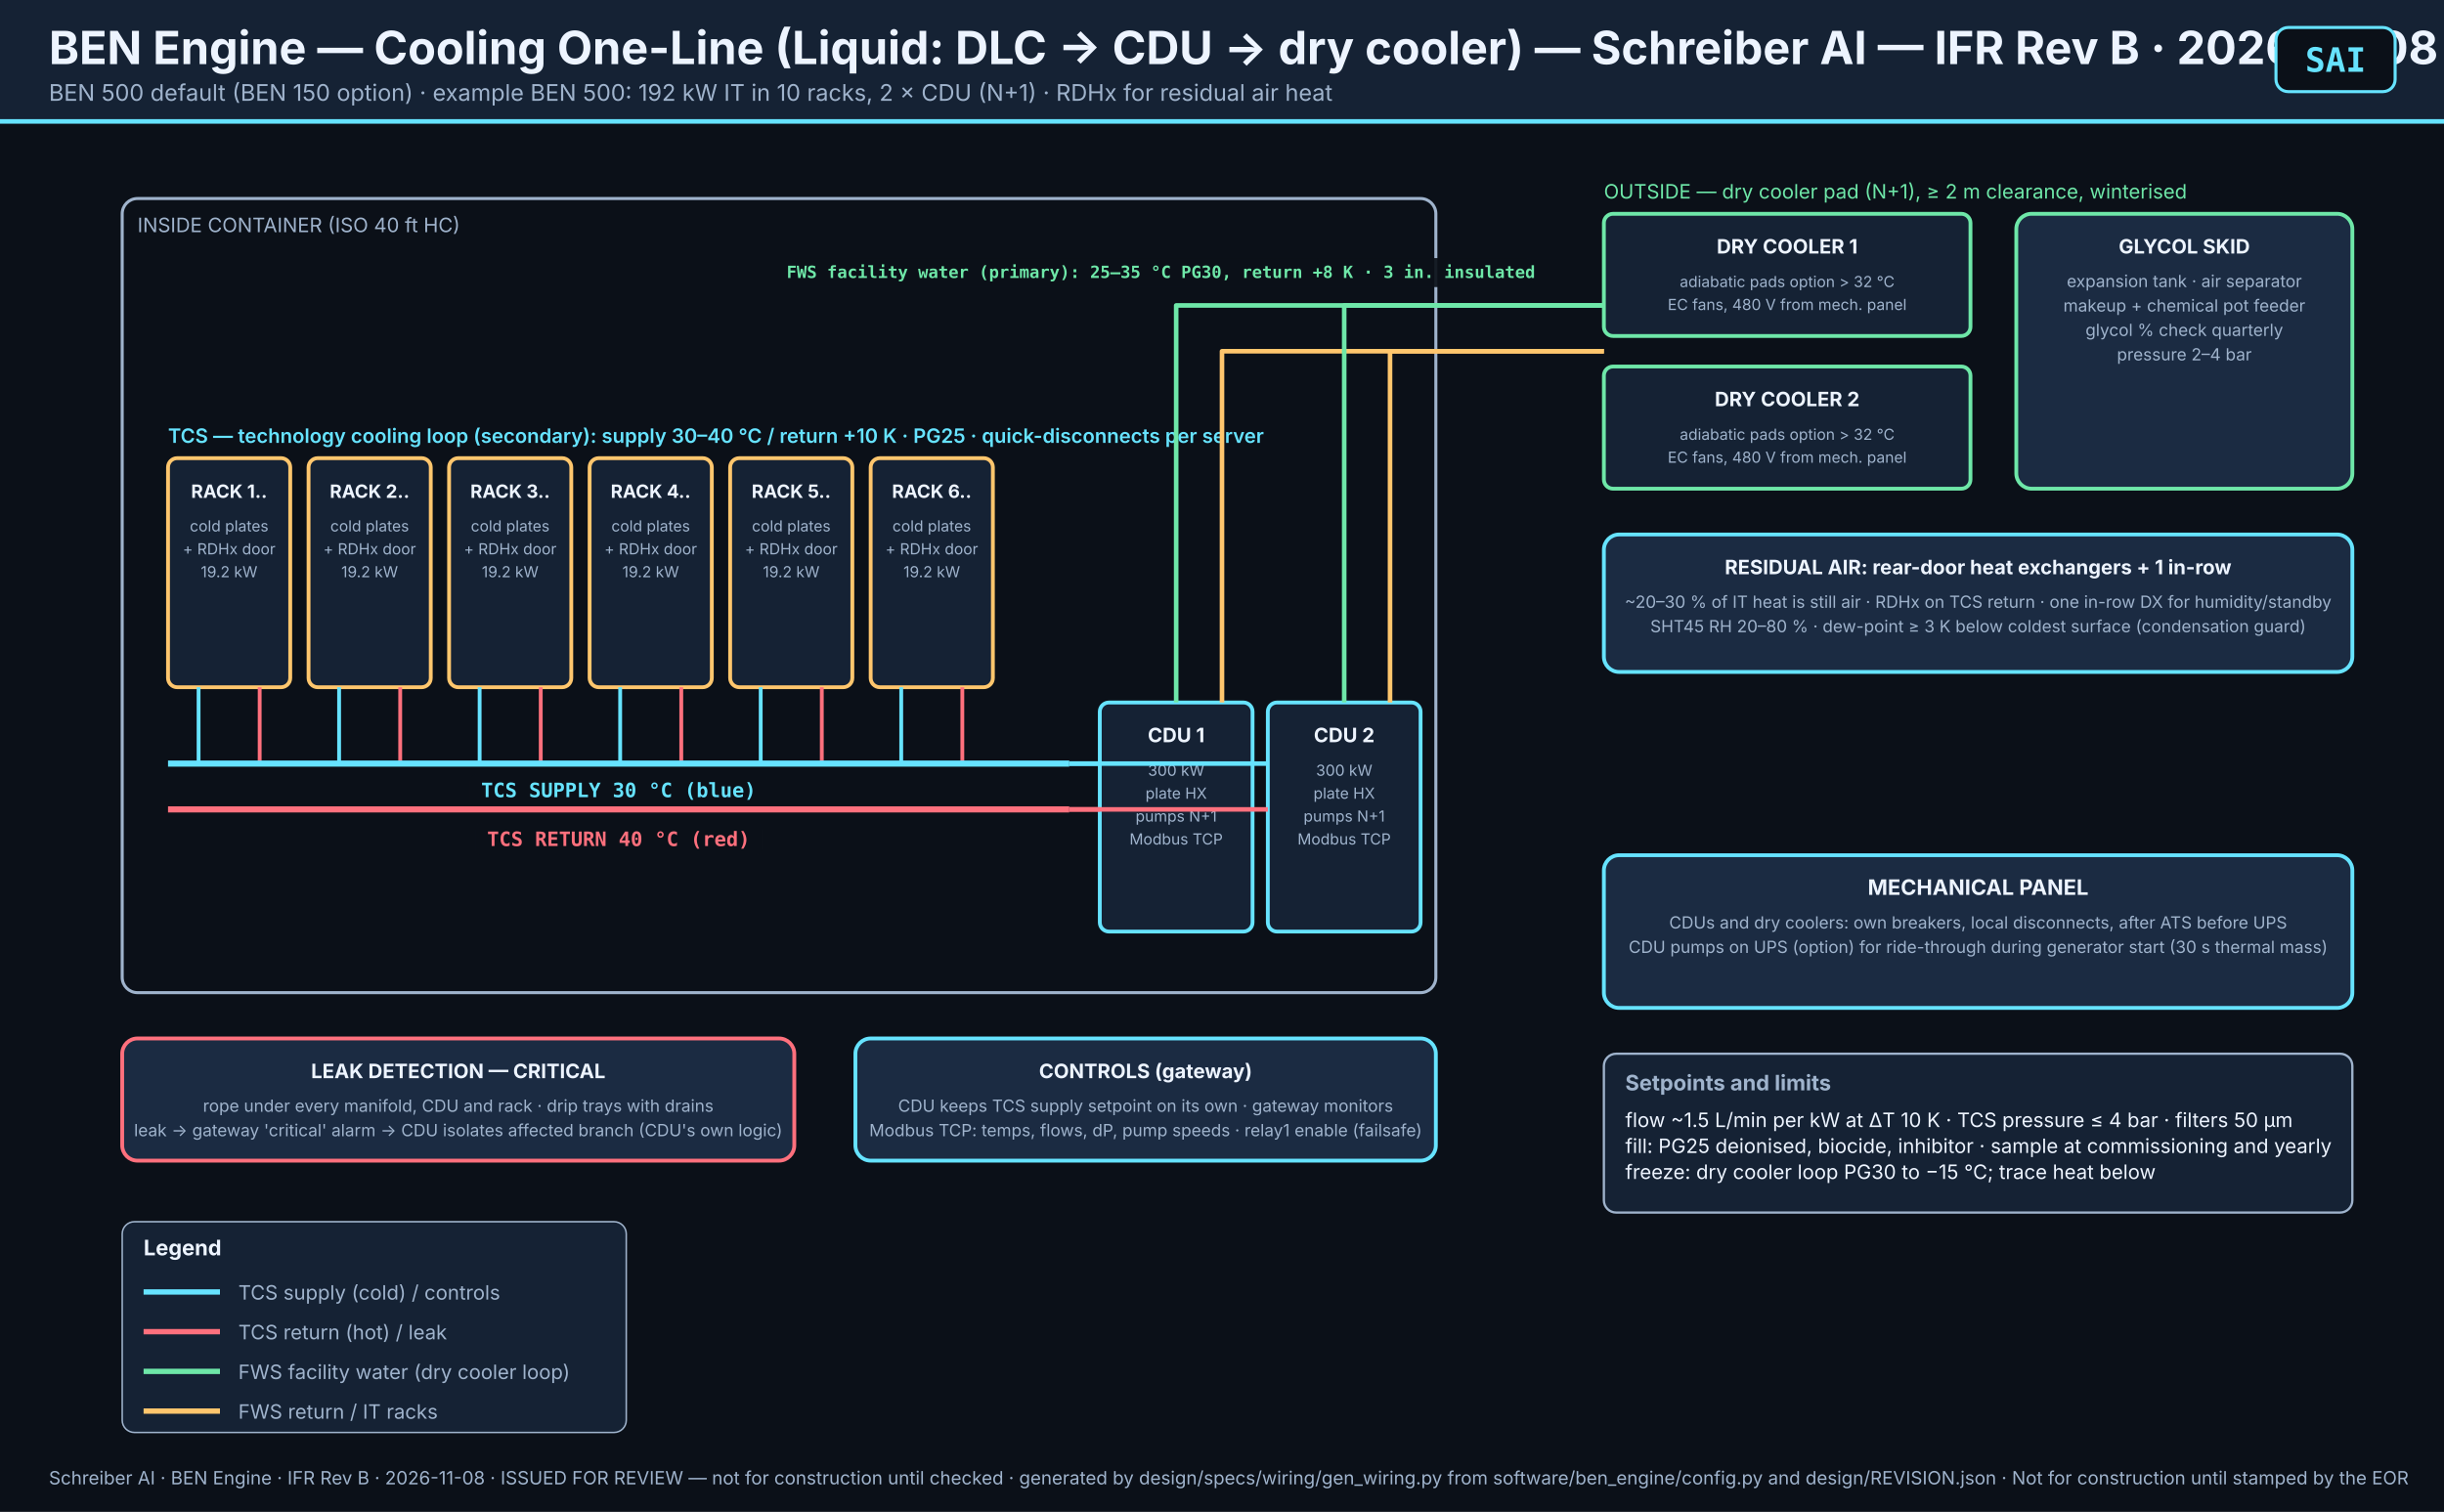
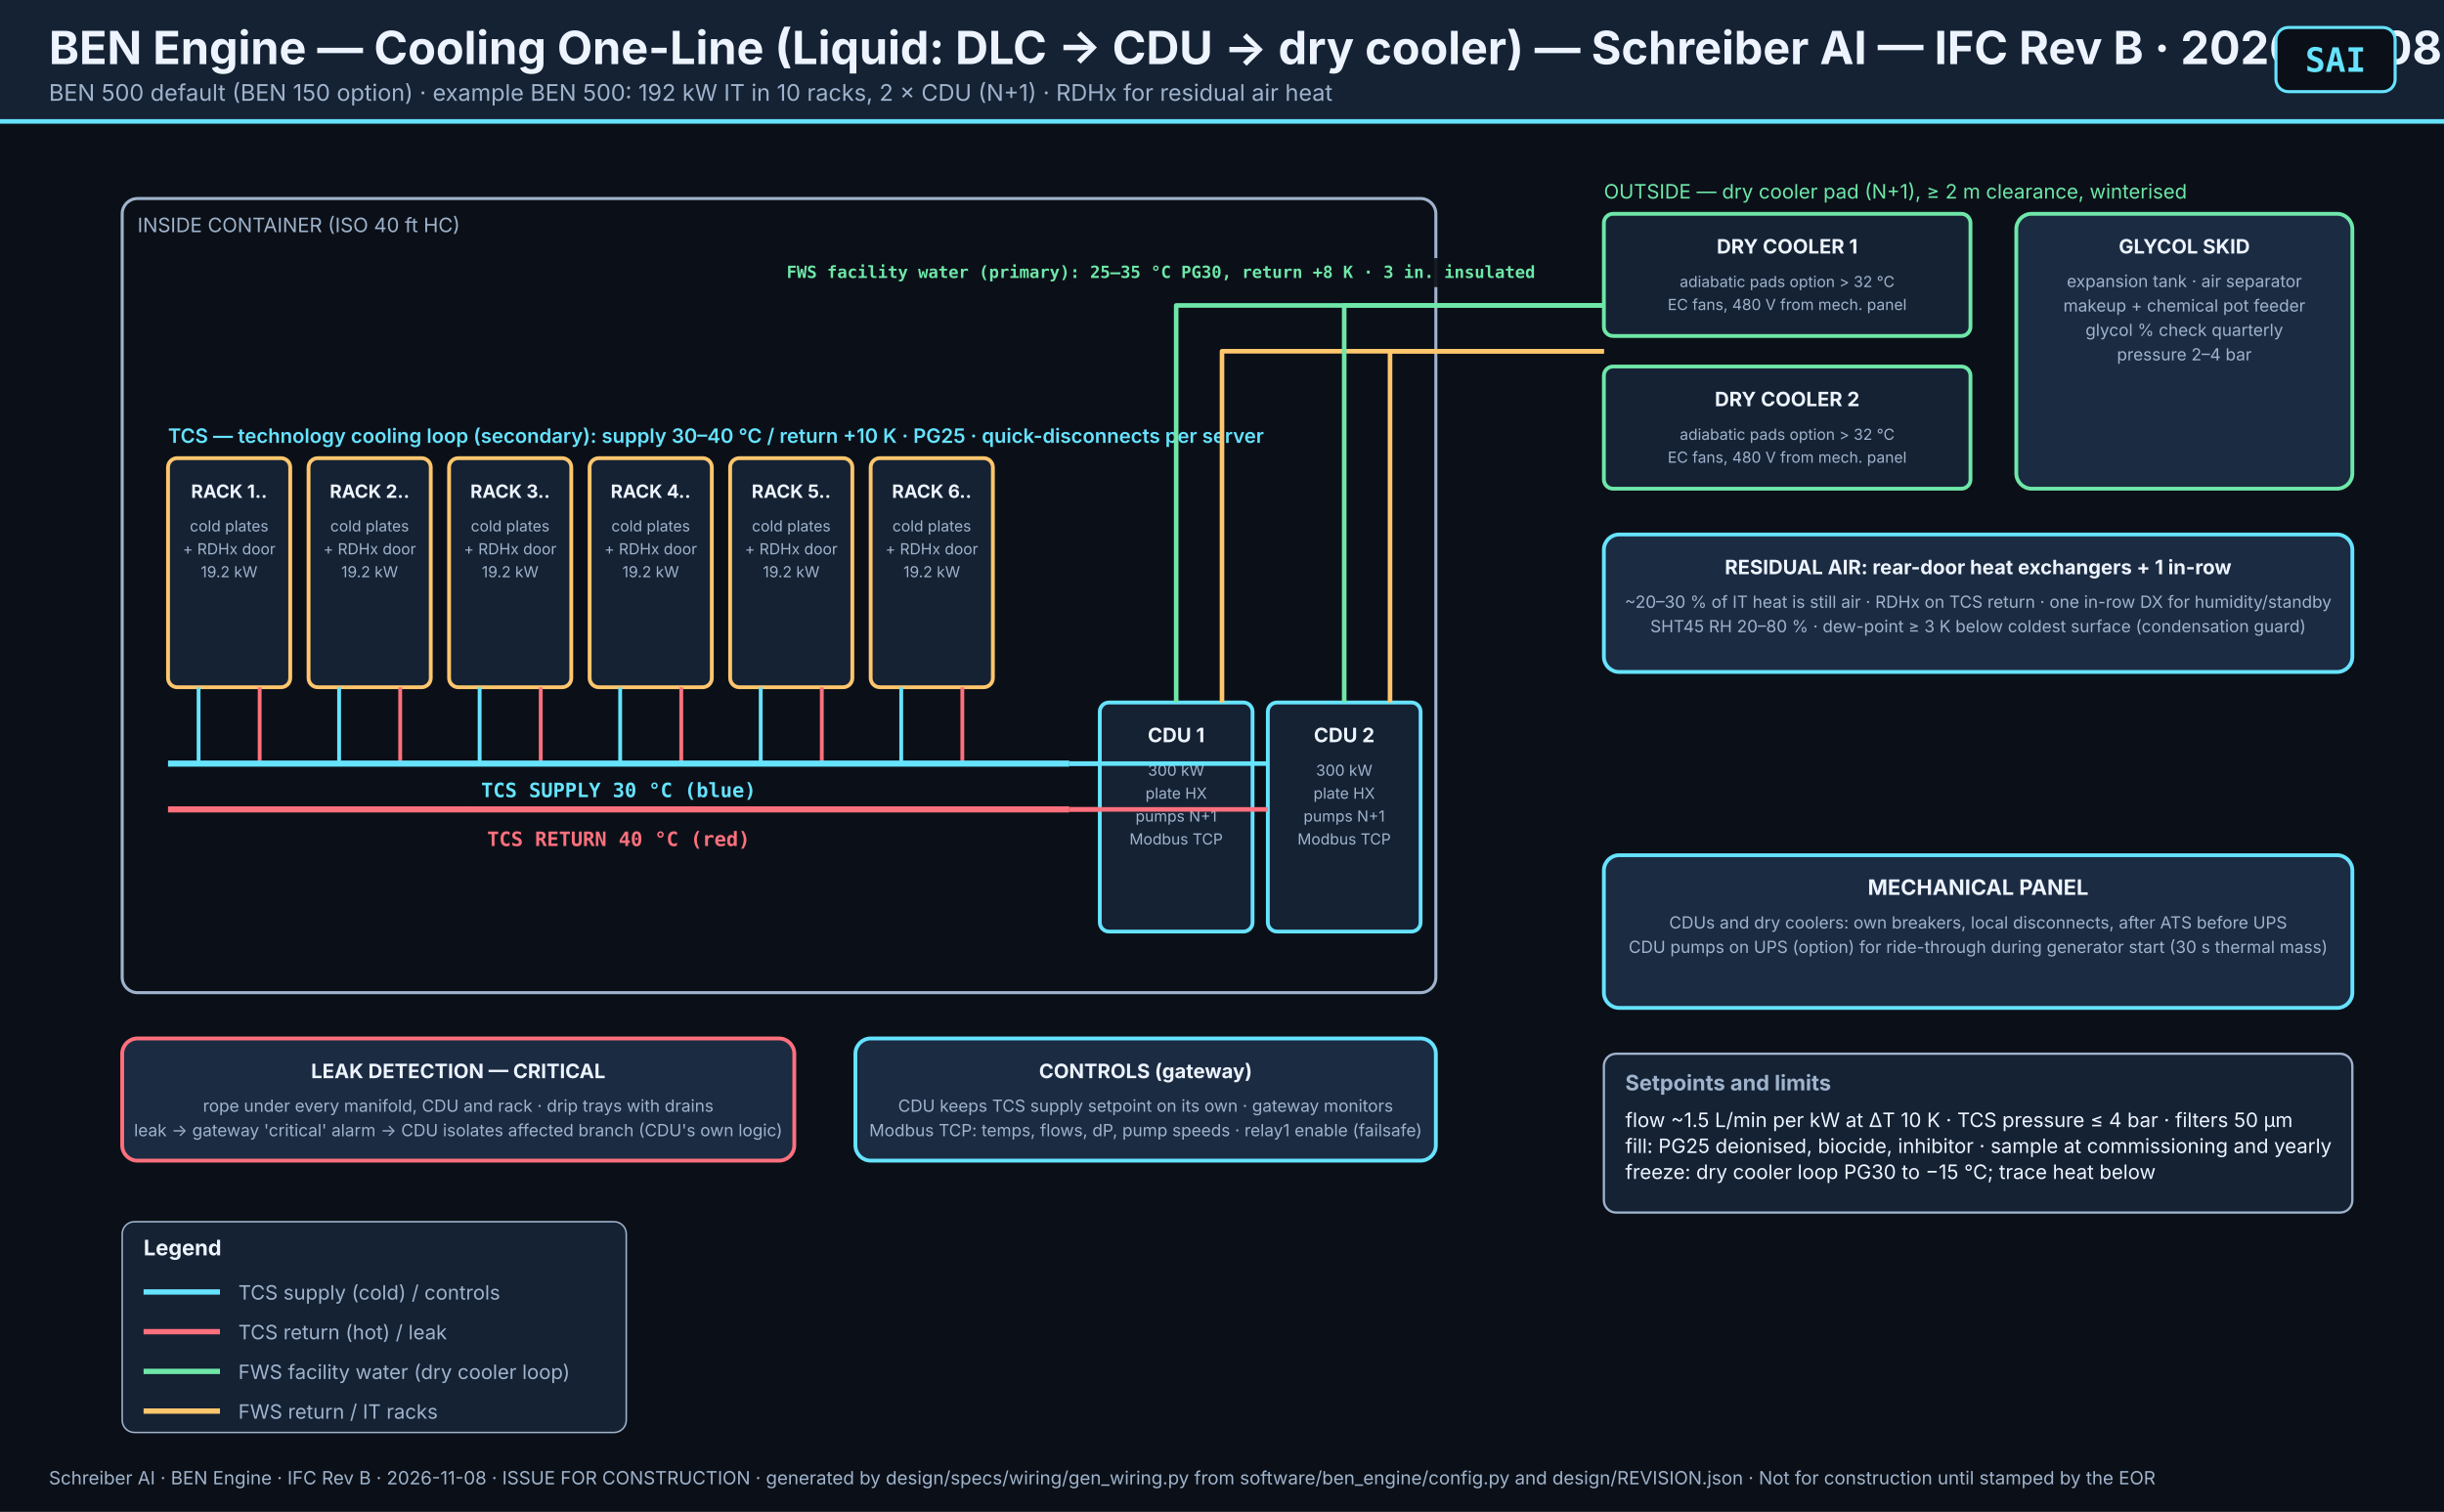
<svg xmlns="http://www.w3.org/2000/svg" viewBox="0 0 1600 990" width="1600" height="990" role="img" aria-label="04_cooling_one_line_liquid.svg">
  <defs>
    <marker id="arr-66E3FF" viewBox="0 0 10 10" refX="9" refY="5" markerWidth="7" markerHeight="7" orient="auto-start-reverse">
      <path d="M0,0 L10,5 L0,10 z" fill="#66E3FF" />
    </marker>
    <marker id="arr-FFC66D" viewBox="0 0 10 10" refX="9" refY="5" markerWidth="7" markerHeight="7" orient="auto-start-reverse">
      <path d="M0,0 L10,5 L0,10 z" fill="#FFC66D" />
    </marker>
    <marker id="arr-FF707D" viewBox="0 0 10 10" refX="9" refY="5" markerWidth="7" markerHeight="7" orient="auto-start-reverse">
      <path d="M0,0 L10,5 L0,10 z" fill="#FF707D" />
    </marker>
    <marker id="arr-6EE7A8" viewBox="0 0 10 10" refX="9" refY="5" markerWidth="7" markerHeight="7" orient="auto-start-reverse">
      <path d="M0,0 L10,5 L0,10 z" fill="#6EE7A8" />
    </marker>
    <marker id="arr-9FB3CC" viewBox="0 0 10 10" refX="9" refY="5" markerWidth="7" markerHeight="7" orient="auto-start-reverse">
      <path d="M0,0 L10,5 L0,10 z" fill="#9FB3CC" />
    </marker>
  </defs>
  <rect width="1600" height="990" fill="#0B1018" />
  <rect x="0" y="0" width="1600" height="78" fill="#152234" />
  <rect x="0" y="78" width="1600" height="3" fill="#66E3FF" />
-   <text x="32" y="42" font-family="'Inter','Segoe UI',system-ui,sans-serif" font-size="30" font-weight="700" fill="#EDF4FF" text-anchor="start">BEN Engine — Cooling One-Line (Liquid: DLC → CDU → dry cooler) — Schreiber AI — IFR Rev B · 2026-11-08</text>
+   <text x="32" y="42" font-family="'Inter','Segoe UI',system-ui,sans-serif" font-size="30" font-weight="700" fill="#EDF4FF" text-anchor="start">BEN Engine — Cooling One-Line (Liquid: DLC → CDU → dry cooler) — Schreiber AI — IFC Rev B · 2026-11-08</text>
  <text x="32" y="66" font-family="'Inter','Segoe UI',system-ui,sans-serif" font-size="15" font-weight="400" fill="#9FB3CC" text-anchor="start">BEN 500 default (BEN 150 option) · example BEN 500: 192 kW IT in 10 racks, 2 × CDU (N+1) · RDHx for residual air heat</text>
  <rect x="1490" y="18" width="78" height="42" rx="8" fill="#0B1018" stroke="#66E3FF" stroke-width="2" />
  <text x="1529" y="47" font-family="'JetBrains Mono',Consolas,monospace" font-size="22" font-weight="800" fill="#66E3FF" text-anchor="middle">SAI</text>
  <rect x="80" y="130" width="860" height="520" rx="10" fill="none" stroke="#9FB3CC" stroke-width="2" />
  <text x="90" y="152" font-family="'Inter','Segoe UI',system-ui,sans-serif" font-size="13" font-weight="400" fill="#9FB3CC" text-anchor="start">INSIDE CONTAINER (ISO 40 ft HC)</text>
  <rect x="110" y="300" width="80" height="150" rx="6" fill="#152234" stroke="#FFC66D" stroke-width="2.5" />
  <text x="150.0" y="326" font-family="'Inter','Segoe UI',system-ui,sans-serif" font-size="12" font-weight="700" fill="#EDF4FF" text-anchor="middle">RACK 1..</text>
  <text x="150.0" y="348" font-family="'Inter','Segoe UI',system-ui,sans-serif" font-size="10" font-weight="400" fill="#9FB3CC" text-anchor="middle">cold plates</text>
  <text x="150.0" y="363" font-family="'Inter','Segoe UI',system-ui,sans-serif" font-size="10" font-weight="400" fill="#9FB3CC" text-anchor="middle">+ RDHx door</text>
  <text x="150.0" y="378" font-family="'Inter','Segoe UI',system-ui,sans-serif" font-size="10" font-weight="400" fill="#9FB3CC" text-anchor="middle">19.2 kW</text>
  <path d="M130,450 L130,500" fill="none" stroke="#66E3FF" stroke-width="2.5" stroke-linejoin="round" />
  <path d="M170,500 L170,450" fill="none" stroke="#FF707D" stroke-width="2.5" stroke-linejoin="round" />
  <rect x="202" y="300" width="80" height="150" rx="6" fill="#152234" stroke="#FFC66D" stroke-width="2.5" />
  <text x="242.0" y="326" font-family="'Inter','Segoe UI',system-ui,sans-serif" font-size="12" font-weight="700" fill="#EDF4FF" text-anchor="middle">RACK 2..</text>
  <text x="242.0" y="348" font-family="'Inter','Segoe UI',system-ui,sans-serif" font-size="10" font-weight="400" fill="#9FB3CC" text-anchor="middle">cold plates</text>
  <text x="242.0" y="363" font-family="'Inter','Segoe UI',system-ui,sans-serif" font-size="10" font-weight="400" fill="#9FB3CC" text-anchor="middle">+ RDHx door</text>
  <text x="242.0" y="378" font-family="'Inter','Segoe UI',system-ui,sans-serif" font-size="10" font-weight="400" fill="#9FB3CC" text-anchor="middle">19.2 kW</text>
  <path d="M222,450 L222,500" fill="none" stroke="#66E3FF" stroke-width="2.5" stroke-linejoin="round" />
  <path d="M262,500 L262,450" fill="none" stroke="#FF707D" stroke-width="2.5" stroke-linejoin="round" />
  <rect x="294" y="300" width="80" height="150" rx="6" fill="#152234" stroke="#FFC66D" stroke-width="2.5" />
  <text x="334.0" y="326" font-family="'Inter','Segoe UI',system-ui,sans-serif" font-size="12" font-weight="700" fill="#EDF4FF" text-anchor="middle">RACK 3..</text>
  <text x="334.0" y="348" font-family="'Inter','Segoe UI',system-ui,sans-serif" font-size="10" font-weight="400" fill="#9FB3CC" text-anchor="middle">cold plates</text>
  <text x="334.0" y="363" font-family="'Inter','Segoe UI',system-ui,sans-serif" font-size="10" font-weight="400" fill="#9FB3CC" text-anchor="middle">+ RDHx door</text>
  <text x="334.0" y="378" font-family="'Inter','Segoe UI',system-ui,sans-serif" font-size="10" font-weight="400" fill="#9FB3CC" text-anchor="middle">19.2 kW</text>
  <path d="M314,450 L314,500" fill="none" stroke="#66E3FF" stroke-width="2.5" stroke-linejoin="round" />
  <path d="M354,500 L354,450" fill="none" stroke="#FF707D" stroke-width="2.5" stroke-linejoin="round" />
  <rect x="386" y="300" width="80" height="150" rx="6" fill="#152234" stroke="#FFC66D" stroke-width="2.5" />
  <text x="426.0" y="326" font-family="'Inter','Segoe UI',system-ui,sans-serif" font-size="12" font-weight="700" fill="#EDF4FF" text-anchor="middle">RACK 4..</text>
  <text x="426.0" y="348" font-family="'Inter','Segoe UI',system-ui,sans-serif" font-size="10" font-weight="400" fill="#9FB3CC" text-anchor="middle">cold plates</text>
  <text x="426.0" y="363" font-family="'Inter','Segoe UI',system-ui,sans-serif" font-size="10" font-weight="400" fill="#9FB3CC" text-anchor="middle">+ RDHx door</text>
  <text x="426.0" y="378" font-family="'Inter','Segoe UI',system-ui,sans-serif" font-size="10" font-weight="400" fill="#9FB3CC" text-anchor="middle">19.2 kW</text>
  <path d="M406,450 L406,500" fill="none" stroke="#66E3FF" stroke-width="2.5" stroke-linejoin="round" />
  <path d="M446,500 L446,450" fill="none" stroke="#FF707D" stroke-width="2.5" stroke-linejoin="round" />
  <rect x="478" y="300" width="80" height="150" rx="6" fill="#152234" stroke="#FFC66D" stroke-width="2.5" />
  <text x="518.0" y="326" font-family="'Inter','Segoe UI',system-ui,sans-serif" font-size="12" font-weight="700" fill="#EDF4FF" text-anchor="middle">RACK 5..</text>
  <text x="518.0" y="348" font-family="'Inter','Segoe UI',system-ui,sans-serif" font-size="10" font-weight="400" fill="#9FB3CC" text-anchor="middle">cold plates</text>
  <text x="518.0" y="363" font-family="'Inter','Segoe UI',system-ui,sans-serif" font-size="10" font-weight="400" fill="#9FB3CC" text-anchor="middle">+ RDHx door</text>
  <text x="518.0" y="378" font-family="'Inter','Segoe UI',system-ui,sans-serif" font-size="10" font-weight="400" fill="#9FB3CC" text-anchor="middle">19.2 kW</text>
  <path d="M498,450 L498,500" fill="none" stroke="#66E3FF" stroke-width="2.5" stroke-linejoin="round" />
  <path d="M538,500 L538,450" fill="none" stroke="#FF707D" stroke-width="2.5" stroke-linejoin="round" />
  <rect x="570" y="300" width="80" height="150" rx="6" fill="#152234" stroke="#FFC66D" stroke-width="2.5" />
  <text x="610.0" y="326" font-family="'Inter','Segoe UI',system-ui,sans-serif" font-size="12" font-weight="700" fill="#EDF4FF" text-anchor="middle">RACK 6..</text>
  <text x="610.0" y="348" font-family="'Inter','Segoe UI',system-ui,sans-serif" font-size="10" font-weight="400" fill="#9FB3CC" text-anchor="middle">cold plates</text>
  <text x="610.0" y="363" font-family="'Inter','Segoe UI',system-ui,sans-serif" font-size="10" font-weight="400" fill="#9FB3CC" text-anchor="middle">+ RDHx door</text>
  <text x="610.0" y="378" font-family="'Inter','Segoe UI',system-ui,sans-serif" font-size="10" font-weight="400" fill="#9FB3CC" text-anchor="middle">19.2 kW</text>
  <path d="M590,450 L590,500" fill="none" stroke="#66E3FF" stroke-width="2.5" stroke-linejoin="round" />
  <path d="M630,500 L630,450" fill="none" stroke="#FF707D" stroke-width="2.5" stroke-linejoin="round" />
  <text x="110" y="290" font-family="'Inter','Segoe UI',system-ui,sans-serif" font-size="13" font-weight="600" fill="#66E3FF" text-anchor="start">TCS — technology cooling loop (secondary): supply 30–40 °C / return +10 K · PG25 · quick-disconnects per server</text>
  <path d="M110,500 L700,500" fill="none" stroke="#66E3FF" stroke-width="4" stroke-linejoin="round" />
  <rect x="307.52" y="507.0" width="194.96" height="21" rx="4" fill="#0B1018" opacity="0.92" />
  <text x="405.0" y="522.0" font-family="'JetBrains Mono',Consolas,monospace" font-size="13" font-weight="600" fill="#66E3FF" text-anchor="middle">TCS SUPPLY 30 °C  (blue)</text>
  <path d="M110,530 L700,530" fill="none" stroke="#FF707D" stroke-width="4" stroke-linejoin="round" />
  <rect x="311.29" y="539.0" width="187.42" height="21" rx="4" fill="#0B1018" opacity="0.92" />
  <text x="405.0" y="554.0" font-family="'JetBrains Mono',Consolas,monospace" font-size="13" font-weight="600" fill="#FF707D" text-anchor="middle">TCS RETURN 40 °C  (red)</text>
  <rect x="720" y="460" width="100" height="150" rx="6" fill="#152234" stroke="#66E3FF" stroke-width="2.5" />
  <text x="770.0" y="486" font-family="'Inter','Segoe UI',system-ui,sans-serif" font-size="13" font-weight="700" fill="#EDF4FF" text-anchor="middle">CDU 1</text>
  <text x="770.0" y="508" font-family="'Inter','Segoe UI',system-ui,sans-serif" font-size="10" font-weight="400" fill="#9FB3CC" text-anchor="middle">300 kW</text>
  <text x="770.0" y="523" font-family="'Inter','Segoe UI',system-ui,sans-serif" font-size="10" font-weight="400" fill="#9FB3CC" text-anchor="middle">plate HX</text>
  <text x="770.0" y="538" font-family="'Inter','Segoe UI',system-ui,sans-serif" font-size="10" font-weight="400" fill="#9FB3CC" text-anchor="middle">pumps N+1</text>
  <text x="770.0" y="553" font-family="'Inter','Segoe UI',system-ui,sans-serif" font-size="10" font-weight="400" fill="#9FB3CC" text-anchor="middle">Modbus TCP</text>
  <path d="M700,500 L720,500" fill="none" stroke="#66E3FF" stroke-width="3" stroke-linejoin="round" />
  <path d="M700,530 L720,530" fill="none" stroke="#FF707D" stroke-width="3" stroke-linejoin="round" />
  <path d="M770,460 L770,200 L1050,200" fill="none" stroke="#6EE7A8" stroke-width="3" stroke-linejoin="round" />
  <path d="M800,460 L800,230 L1050,230" fill="none" stroke="#FFC66D" stroke-width="3" stroke-linejoin="round" />
  <rect x="830" y="460" width="100" height="150" rx="6" fill="#152234" stroke="#66E3FF" stroke-width="2.5" />
  <text x="880.0" y="486" font-family="'Inter','Segoe UI',system-ui,sans-serif" font-size="13" font-weight="700" fill="#EDF4FF" text-anchor="middle">CDU 2</text>
  <text x="880.0" y="508" font-family="'Inter','Segoe UI',system-ui,sans-serif" font-size="10" font-weight="400" fill="#9FB3CC" text-anchor="middle">300 kW</text>
  <text x="880.0" y="523" font-family="'Inter','Segoe UI',system-ui,sans-serif" font-size="10" font-weight="400" fill="#9FB3CC" text-anchor="middle">plate HX</text>
  <text x="880.0" y="538" font-family="'Inter','Segoe UI',system-ui,sans-serif" font-size="10" font-weight="400" fill="#9FB3CC" text-anchor="middle">pumps N+1</text>
  <text x="880.0" y="553" font-family="'Inter','Segoe UI',system-ui,sans-serif" font-size="10" font-weight="400" fill="#9FB3CC" text-anchor="middle">Modbus TCP</text>
  <path d="M700,500 L830,500" fill="none" stroke="#66E3FF" stroke-width="3" stroke-linejoin="round" />
  <path d="M700,530 L830,530" fill="none" stroke="#FF707D" stroke-width="3" stroke-linejoin="round" />
  <path d="M880,460 L880,200 L1050,200" fill="none" stroke="#6EE7A8" stroke-width="3" stroke-linejoin="round" />
  <path d="M910,460 L910,230 L1050,230" fill="none" stroke="#FFC66D" stroke-width="3" stroke-linejoin="round" />
  <rect x="516.94" y="169" width="486.12" height="19" rx="4" fill="#0B1018" opacity="0.92" />
  <text x="760" y="182" font-family="'JetBrains Mono',Consolas,monospace" font-size="11" font-weight="600" fill="#6EE7A8" text-anchor="middle">FWS facility water (primary): 25–35 °C PG30, return +8 K · 3 in. insulated</text>
  <rect x="1050" y="140" width="240" height="80" rx="6" fill="#152234" stroke="#6EE7A8" stroke-width="2.5" />
  <text x="1170.0" y="166" font-family="'Inter','Segoe UI',system-ui,sans-serif" font-size="13" font-weight="700" fill="#EDF4FF" text-anchor="middle">DRY COOLER 1</text>
  <text x="1170.0" y="188" font-family="'Inter','Segoe UI',system-ui,sans-serif" font-size="10" font-weight="400" fill="#9FB3CC" text-anchor="middle">adiabatic pads option &gt; 32 °C</text>
  <text x="1170.0" y="203" font-family="'Inter','Segoe UI',system-ui,sans-serif" font-size="10" font-weight="400" fill="#9FB3CC" text-anchor="middle">EC fans, 480 V from mech. panel</text>
  <rect x="1050" y="240" width="240" height="80" rx="6" fill="#152234" stroke="#6EE7A8" stroke-width="2.5" />
  <text x="1170.0" y="266" font-family="'Inter','Segoe UI',system-ui,sans-serif" font-size="13" font-weight="700" fill="#EDF4FF" text-anchor="middle">DRY COOLER 2</text>
  <text x="1170.0" y="288" font-family="'Inter','Segoe UI',system-ui,sans-serif" font-size="10" font-weight="400" fill="#9FB3CC" text-anchor="middle">adiabatic pads option &gt; 32 °C</text>
  <text x="1170.0" y="303" font-family="'Inter','Segoe UI',system-ui,sans-serif" font-size="10" font-weight="400" fill="#9FB3CC" text-anchor="middle">EC fans, 480 V from mech. panel</text>
  <text x="1050" y="130" font-family="'Inter','Segoe UI',system-ui,sans-serif" font-size="13" font-weight="400" fill="#6EE7A8" text-anchor="start">OUTSIDE — dry cooler pad (N+1), ≥ 2 m clearance, winterised</text>
  <rect x="1320" y="140" width="220" height="180" rx="10" fill="#1B2B42" stroke="#6EE7A8" stroke-width="2.5" />
  <text x="1430.0" y="166" font-family="'Inter','Segoe UI',system-ui,sans-serif" font-size="13" font-weight="700" fill="#EDF4FF" text-anchor="middle">GLYCOL SKID</text>
  <text x="1430.0" y="188" font-family="'Inter','Segoe UI',system-ui,sans-serif" font-size="11" font-weight="400" fill="#9FB3CC" text-anchor="middle">expansion tank · air separator</text>
  <text x="1430.0" y="204" font-family="'Inter','Segoe UI',system-ui,sans-serif" font-size="11" font-weight="400" fill="#9FB3CC" text-anchor="middle">makeup + chemical pot feeder</text>
  <text x="1430.0" y="220" font-family="'Inter','Segoe UI',system-ui,sans-serif" font-size="11" font-weight="400" fill="#9FB3CC" text-anchor="middle">glycol % check quarterly</text>
  <text x="1430.0" y="236" font-family="'Inter','Segoe UI',system-ui,sans-serif" font-size="11" font-weight="400" fill="#9FB3CC" text-anchor="middle">pressure 2–4 bar</text>
  <rect x="1050" y="350" width="490" height="90" rx="10" fill="#1B2B42" stroke="#66E3FF" stroke-width="2.5" />
  <text x="1295.0" y="376" font-family="'Inter','Segoe UI',system-ui,sans-serif" font-size="13" font-weight="700" fill="#EDF4FF" text-anchor="middle">RESIDUAL AIR: rear-door heat exchangers + 1 in-row</text>
  <text x="1295.0" y="398" font-family="'Inter','Segoe UI',system-ui,sans-serif" font-size="11" font-weight="400" fill="#9FB3CC" text-anchor="middle">~20–30 % of IT heat is still air · RDHx on TCS return · one in-row DX for humidity/standby</text>
  <text x="1295.0" y="414" font-family="'Inter','Segoe UI',system-ui,sans-serif" font-size="11" font-weight="400" fill="#9FB3CC" text-anchor="middle">SHT45 RH 20–80 % · dew-point ≥ 3 K below coldest surface (condensation guard)</text>
  <rect x="80" y="680" width="440" height="80" rx="10" fill="#1B2B42" stroke="#FF707D" stroke-width="2.5" />
  <text x="300.0" y="706" font-family="'Inter','Segoe UI',system-ui,sans-serif" font-size="13" font-weight="700" fill="#EDF4FF" text-anchor="middle">LEAK DETECTION — CRITICAL</text>
  <text x="300.0" y="728" font-family="'Inter','Segoe UI',system-ui,sans-serif" font-size="11" font-weight="400" fill="#9FB3CC" text-anchor="middle">rope under every manifold, CDU and rack · drip trays with drains</text>
  <text x="300.0" y="744" font-family="'Inter','Segoe UI',system-ui,sans-serif" font-size="11" font-weight="400" fill="#9FB3CC" text-anchor="middle">leak → gateway 'critical' alarm → CDU isolates affected branch (CDU's own logic)</text>
  <rect x="560" y="680" width="380" height="80" rx="10" fill="#1B2B42" stroke="#66E3FF" stroke-width="2.5" />
  <text x="750.0" y="706" font-family="'Inter','Segoe UI',system-ui,sans-serif" font-size="13" font-weight="700" fill="#EDF4FF" text-anchor="middle">CONTROLS (gateway)</text>
  <text x="750.0" y="728" font-family="'Inter','Segoe UI',system-ui,sans-serif" font-size="11" font-weight="400" fill="#9FB3CC" text-anchor="middle">CDU keeps TCS supply setpoint on its own · gateway monitors</text>
  <text x="750.0" y="744" font-family="'Inter','Segoe UI',system-ui,sans-serif" font-size="11" font-weight="400" fill="#9FB3CC" text-anchor="middle">Modbus TCP: temps, flows, dP, pump speeds · relay1 enable (failsafe)</text>
  <rect x="1050" y="560" width="490" height="100" rx="10" fill="#1B2B42" stroke="#66E3FF" stroke-width="2.5" />
  <text x="1295.0" y="586" font-family="'Inter','Segoe UI',system-ui,sans-serif" font-size="14" font-weight="700" fill="#EDF4FF" text-anchor="middle">MECHANICAL PANEL</text>
  <text x="1295.0" y="608" font-family="'Inter','Segoe UI',system-ui,sans-serif" font-size="11" font-weight="400" fill="#9FB3CC" text-anchor="middle">CDUs and dry coolers: own breakers, local disconnects, after ATS before UPS</text>
  <text x="1295.0" y="624" font-family="'Inter','Segoe UI',system-ui,sans-serif" font-size="11" font-weight="400" fill="#9FB3CC" text-anchor="middle">CDU pumps on UPS (option) for ride-through during generator start (30 s thermal mass)</text>
  <rect x="1050" y="690" width="490" height="104" rx="8" fill="#152234" stroke="#9FB3CC" stroke-width="1.5" />
  <text x="1064" y="714" font-family="'Inter','Segoe UI',system-ui,sans-serif" font-size="14" font-weight="700" fill="#9FB3CC" text-anchor="start">Setpoints and limits</text>
  <text x="1064" y="738" font-family="'Inter','Segoe UI',system-ui,sans-serif" font-size="13" font-weight="400" fill="#EDF4FF" text-anchor="start">flow ~1.5 L/min per kW at ΔT 10 K · TCS pressure ≤ 4 bar · filters 50 µm</text>
  <text x="1064" y="755" font-family="'Inter','Segoe UI',system-ui,sans-serif" font-size="13" font-weight="400" fill="#EDF4FF" text-anchor="start">fill: PG25 deionised, biocide, inhibitor · sample at commissioning and yearly</text>
  <text x="1064" y="772" font-family="'Inter','Segoe UI',system-ui,sans-serif" font-size="13" font-weight="400" fill="#EDF4FF" text-anchor="start">freeze: dry cooler loop PG30 to −15 °C; trace heat below</text>
  <rect x="80" y="800" width="330" height="138" rx="8" fill="#152234" stroke="#9FB3CC" stroke-width="1" />
  <text x="94" y="822" font-family="'Inter','Segoe UI',system-ui,sans-serif" font-size="14" font-weight="700" fill="#EDF4FF" text-anchor="start">Legend</text>
  <line x1="94" y1="846" x2="144" y2="846" stroke="#66E3FF" stroke-width="3.5" />
  <text x="156" y="851" font-family="'Inter','Segoe UI',system-ui,sans-serif" font-size="13" font-weight="400" fill="#9FB3CC" text-anchor="start">TCS supply (cold) / controls</text>
  <line x1="94" y1="872" x2="144" y2="872" stroke="#FF707D" stroke-width="3.5" />
  <text x="156" y="877" font-family="'Inter','Segoe UI',system-ui,sans-serif" font-size="13" font-weight="400" fill="#9FB3CC" text-anchor="start">TCS return (hot) / leak</text>
  <line x1="94" y1="898" x2="144" y2="898" stroke="#6EE7A8" stroke-width="3.5" />
  <text x="156" y="903" font-family="'Inter','Segoe UI',system-ui,sans-serif" font-size="13" font-weight="400" fill="#9FB3CC" text-anchor="start">FWS facility water (dry cooler loop)</text>
  <line x1="94" y1="924" x2="144" y2="924" stroke="#FFC66D" stroke-width="3.5" />
  <text x="156" y="929" font-family="'Inter','Segoe UI',system-ui,sans-serif" font-size="13" font-weight="400" fill="#9FB3CC" text-anchor="start">FWS return / IT racks</text>
-   <text x="32" y="972" font-family="'Inter','Segoe UI',system-ui,sans-serif" font-size="12" fill="#9FB3CC">Schreiber AI · BEN Engine · IFR Rev B · 2026-11-08 · ISSUED FOR REVIEW — not for construction until checked · generated by design/specs/wiring/gen_wiring.py from software/ben_engine/config.py and design/REVISION.json · Not for construction until stamped by the EOR</text>
+   <text x="32" y="972" font-family="'Inter','Segoe UI',system-ui,sans-serif" font-size="12" fill="#9FB3CC">Schreiber AI · BEN Engine · IFC Rev B · 2026-11-08 · ISSUE FOR CONSTRUCTION · generated by design/specs/wiring/gen_wiring.py from software/ben_engine/config.py and design/REVISION.json · Not for construction until stamped by the EOR</text>
</svg>
